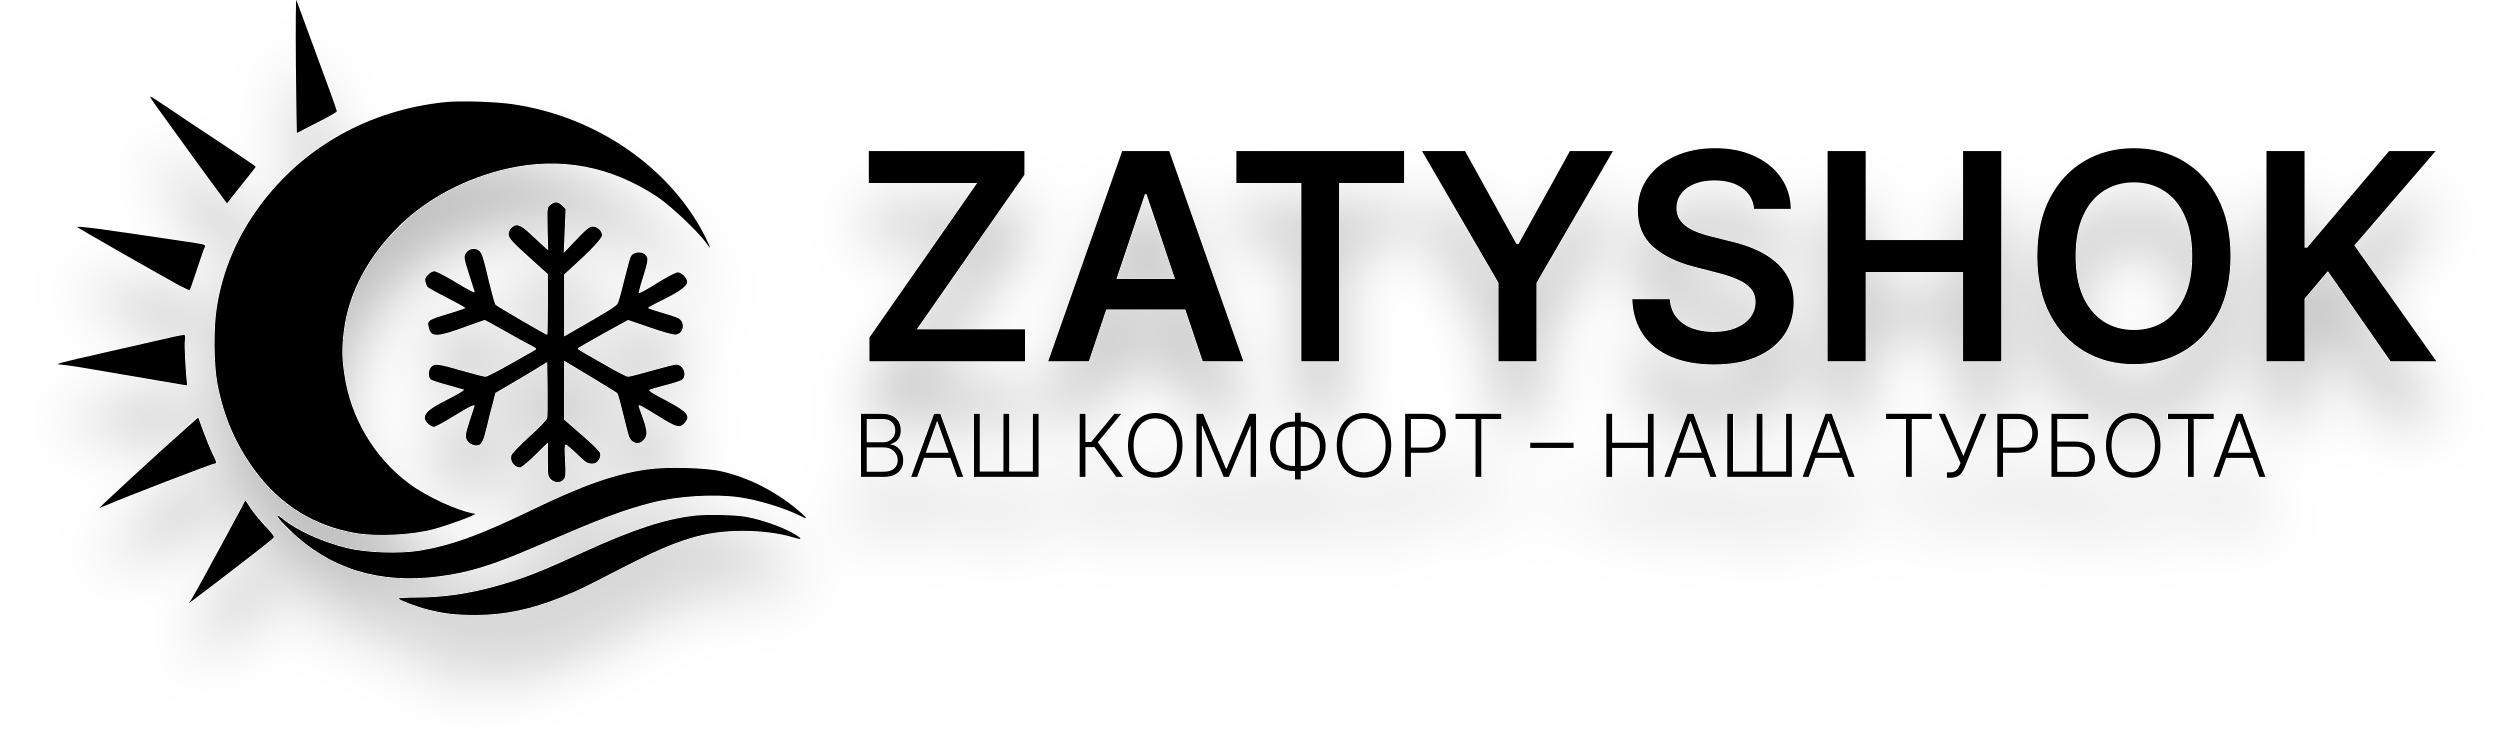
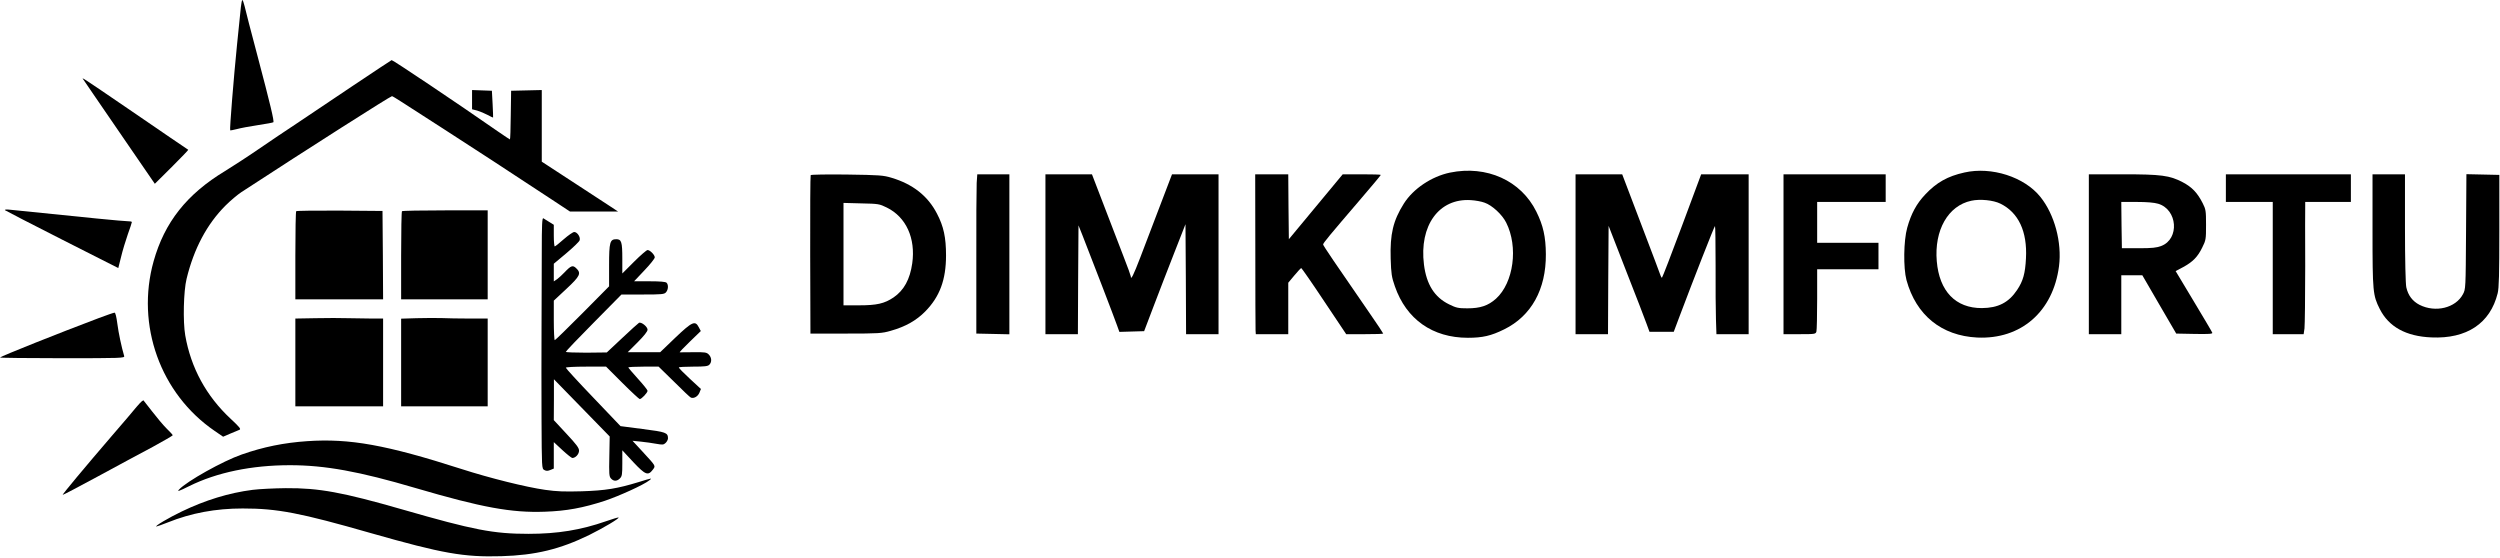
- <svg xmlns="http://www.w3.org/2000/svg" width="173" height="51" viewBox="0 0 173 51" fill="none">
-   <g filter="url(#filter0_d_3142_33)">
-     <path d="M20.475 4.497C20.503 7.071 20.531 9.187 20.541 9.196C20.55 9.205 20.784 9.093 21.065 8.934C21.346 8.784 21.973 8.466 22.45 8.222C22.918 7.979 23.311 7.745 23.311 7.698C23.311 7.661 23.087 7.006 22.806 6.247C22.525 5.489 21.916 3.814 21.439 2.531C20.971 1.239 20.55 0.107 20.512 0.004C20.466 -0.099 20.456 1.923 20.475 4.497Z" fill="black" />
-     <path d="M10.394 6.687C10.394 6.725 10.515 6.921 10.656 7.127C12.079 9.102 13.23 10.694 13.623 11.236C13.885 11.592 14.466 12.388 14.905 12.987L15.71 14.082L16.113 13.549C16.338 13.258 16.787 12.697 17.105 12.304C17.433 11.901 17.695 11.564 17.695 11.536C17.695 11.508 16.618 10.778 15.299 9.907C13.988 9.046 12.341 7.951 11.648 7.474C10.955 7.006 10.394 6.64 10.394 6.687Z" fill="black" />
-     <path d="M30.772 7.071C25.558 7.623 21.037 10.141 18.032 14.176C16.412 16.348 15.42 18.688 15.008 21.252C14.774 22.703 14.802 25.287 15.055 26.588C15.514 28.919 16.319 30.763 17.686 32.616C19.427 34.956 21.748 36.389 24.594 36.885C26.082 37.147 28.544 37.016 30.051 36.604C31.23 36.276 33.093 35.574 32.859 35.546C31.755 35.396 29.48 34.357 28.263 33.431C25.876 31.624 24.266 28.909 23.835 25.951C23.658 24.791 23.648 24.079 23.789 22.937C24.116 20.251 25.492 17.677 27.776 15.486C29.658 13.689 32.269 12.322 35.059 11.677C38.756 10.825 42.267 11.48 45.505 13.633C46.413 14.241 48.304 16.02 48.856 16.797C49.231 17.33 49.221 17.237 48.81 16.404C46.404 11.602 41.256 8.054 35.48 7.211C34.244 7.034 31.848 6.959 30.772 7.071Z" fill="black" />
-     <path d="M38.092 14.176C37.867 14.354 37.867 14.372 37.895 15.842L37.932 17.321L37.614 17.04C37.446 16.881 37.025 16.497 36.678 16.17C36.004 15.533 35.714 15.449 35.386 15.776C35.283 15.879 35.199 16.067 35.199 16.198C35.199 16.479 35.414 16.712 36.865 18.023L37.914 18.968V21.075C37.914 22.226 37.895 23.171 37.867 23.171C37.764 23.171 34.366 21.187 34.282 21.084C34.235 21.018 34.057 20.401 33.889 19.708C33.402 17.648 33.346 17.48 33.093 17.312C32.803 17.124 32.4 17.237 32.213 17.564C32.101 17.77 32.12 17.911 32.438 18.912C32.634 19.53 32.812 20.092 32.84 20.167C32.897 20.326 32.578 20.167 31.258 19.371C30.706 19.043 30.163 18.772 30.06 18.772C29.948 18.772 29.751 18.875 29.62 19.015C29.433 19.193 29.396 19.305 29.442 19.502C29.48 19.642 29.545 19.802 29.583 19.858C29.63 19.904 30.238 20.251 30.94 20.607C31.633 20.962 32.204 21.28 32.204 21.308C32.204 21.337 31.755 21.496 31.202 21.664C29.527 22.17 29.536 22.17 29.695 22.741C29.854 23.33 30.285 23.312 32.082 22.657C32.859 22.376 33.514 22.142 33.542 22.142C33.571 22.142 34.151 22.46 34.843 22.853C35.527 23.246 36.341 23.695 36.641 23.845C37.137 24.098 37.184 24.136 37.015 24.229C36.922 24.285 36.145 24.725 35.302 25.203C34.46 25.68 33.692 26.073 33.599 26.073C33.496 26.073 32.766 25.886 31.96 25.652C30.35 25.184 30.06 25.146 29.836 25.399C29.639 25.614 29.63 26.101 29.808 26.251C29.882 26.317 30.397 26.485 30.959 26.635C31.511 26.794 32.026 26.934 32.101 26.962C32.176 26.991 31.708 27.271 31.024 27.618C29.77 28.254 29.396 28.554 29.396 28.928C29.396 29.162 29.789 29.537 30.041 29.537C30.126 29.537 30.744 29.2 31.408 28.788C32.588 28.067 32.925 27.908 32.822 28.151C32.803 28.217 32.644 28.685 32.485 29.181C32.251 29.892 32.204 30.136 32.269 30.351C32.372 30.66 32.784 30.884 33.084 30.81C33.346 30.744 33.449 30.51 33.702 29.471C33.804 29.022 33.982 28.32 34.095 27.917L34.282 27.187L35.424 26.522C36.042 26.157 36.856 25.68 37.212 25.455L37.867 25.053L37.895 26.897C37.904 27.908 37.895 28.834 37.867 28.938C37.848 29.05 37.296 29.621 36.65 30.201C36.014 30.782 35.443 31.371 35.396 31.502C35.265 31.877 35.583 32.335 35.986 32.345C36.079 32.345 36.547 31.97 37.034 31.484L37.914 30.622V31.793C37.914 32.897 37.923 32.981 38.129 33.169C38.401 33.421 38.766 33.431 38.99 33.187C39.14 33.019 39.149 32.878 39.103 31.877C39.056 31.09 39.065 30.753 39.14 30.753C39.196 30.753 39.543 31.044 39.917 31.399C40.572 32.045 40.666 32.092 41.068 32.073C41.34 32.064 41.602 31.661 41.527 31.371C41.499 31.24 40.975 30.716 40.254 30.098L39.037 29.04V27V24.959L40.844 26.045C41.827 26.644 42.678 27.159 42.716 27.196C42.763 27.234 42.941 27.87 43.118 28.61C43.296 29.349 43.483 30.079 43.539 30.22C43.736 30.697 44.214 30.8 44.541 30.445C44.813 30.154 44.803 29.827 44.466 28.891C44.307 28.46 44.185 28.095 44.185 28.076C44.185 27.964 44.466 28.114 45.552 28.788C46.844 29.593 47.05 29.649 47.396 29.237C47.789 28.778 47.546 28.488 46.151 27.749C45.047 27.168 44.869 27.047 44.944 26.972C44.972 26.944 45.43 26.813 45.964 26.672C46.507 26.541 47.04 26.363 47.162 26.298C47.574 26.026 47.303 25.231 46.788 25.231C46.675 25.231 45.926 25.418 45.112 25.652C44.298 25.886 43.558 26.073 43.465 26.073C43.371 26.073 42.809 25.792 42.22 25.455C41.63 25.118 40.881 24.688 40.563 24.51C40.235 24.332 39.973 24.154 39.973 24.126C39.973 24.089 40.759 23.63 41.724 23.096L43.465 22.142L44.972 22.657C45.842 22.965 46.591 23.171 46.75 23.153C47.321 23.096 47.443 22.282 46.919 22.011C46.778 21.945 46.254 21.767 45.758 21.627C45.252 21.486 44.841 21.346 44.841 21.308C44.841 21.28 45.309 21.018 45.889 20.738C47.022 20.176 47.555 19.783 47.555 19.521C47.555 19.249 47.153 18.837 46.891 18.847C46.769 18.847 46.123 19.184 45.449 19.605C44.785 20.026 44.223 20.335 44.204 20.279C44.185 20.232 44.326 19.698 44.522 19.099C44.803 18.21 44.841 17.967 44.766 17.78C44.569 17.368 43.839 17.358 43.642 17.78C43.586 17.901 43.39 18.622 43.203 19.371C43.025 20.129 42.819 20.85 42.763 20.972C42.669 21.187 42.163 21.496 39.44 23.05L39.037 23.284V21.131V18.987L39.486 18.585C40.9 17.302 41.658 16.497 41.658 16.282C41.658 15.973 41.34 15.683 41.012 15.683C40.788 15.683 40.582 15.851 39.88 16.591L39.009 17.508L39.075 15.982L39.14 14.466L38.906 14.232C38.625 13.951 38.382 13.932 38.092 14.176Z" fill="black" />
-     <path d="M5.358 15.73C5.423 15.795 11.433 19.23 12.359 19.727C12.762 19.942 13.117 20.101 13.136 20.082C13.155 20.054 13.38 19.399 13.632 18.631C13.895 17.855 14.129 17.162 14.175 17.078C14.231 16.947 14.129 16.909 13.511 16.815C6.837 15.814 5.217 15.599 5.358 15.73Z" fill="black" />
-     <path d="M10.721 23.602C9.748 23.827 8.1 24.201 7.071 24.435C4.141 25.1 3.738 25.212 4.122 25.221C4.3 25.231 4.955 25.315 5.573 25.418C6.434 25.568 12.369 26.579 12.874 26.663C12.921 26.672 12.958 26.635 12.949 26.588C12.855 25.989 12.743 23.892 12.79 23.583C12.837 23.218 12.827 23.171 12.678 23.181C12.575 23.181 11.704 23.368 10.721 23.602Z" fill="black" />
-     <path d="M13.061 29.471C11.039 31.259 6.808 35.153 6.883 35.153C6.902 35.153 7.117 35.059 7.37 34.956C8.512 34.451 14.727 32.064 14.887 32.064C15.018 32.064 15.018 32.064 14.681 31.352C14.512 30.997 14.231 30.304 14.044 29.799L13.717 28.891L13.061 29.471Z" fill="black" />
-     <path d="M44.813 32.485C42.538 32.803 40.31 33.59 36.744 35.321C33.187 37.044 31.24 37.746 29.031 38.111C27.617 38.336 25.314 38.251 23.995 37.924C22.272 37.493 20.541 36.707 19.595 35.93C18.874 35.349 19.174 35.827 20.063 36.688C22.796 39.356 26.26 40.432 30.407 39.88C32.475 39.609 34.048 39.122 37.118 37.802C41.639 35.855 43.128 35.284 45.121 34.779C46.909 34.32 49.409 34.17 51.122 34.404C52.488 34.591 54.389 35.181 55.512 35.761C55.989 36.005 55.811 35.789 55.034 35.153C53.537 33.927 51.721 33.028 49.914 32.616C48.828 32.363 46.114 32.298 44.813 32.485Z" fill="black" />
-     <path d="M16.684 35.19C16.525 35.499 15.935 36.585 15.392 37.587C14.84 38.588 14.175 39.815 13.913 40.301C13.642 40.788 13.342 41.312 13.249 41.471L13.061 41.752L13.436 41.471C15.205 40.142 18.631 37.502 18.902 37.25C19.015 37.147 18.93 37.016 18.36 36.417C17.985 36.023 17.526 35.453 17.33 35.162L16.983 34.619L16.684 35.19Z" fill="black" />
-     <path d="M48.07 35.687C45.964 35.93 43.792 36.651 40.348 38.223C37.315 39.609 36.229 40.03 34.432 40.535C32.532 41.078 30.725 41.34 28.9 41.35C28.132 41.35 27.542 41.387 27.589 41.425C27.73 41.565 28.872 41.995 29.583 42.173C30.744 42.464 31.521 42.557 32.906 42.557C34.9 42.557 36.772 42.164 38.925 41.294C40.086 40.825 40.366 40.685 43.062 39.29C46.956 37.287 48.725 36.744 51.431 36.735C52.666 36.735 53.92 36.894 54.819 37.165C55.4 37.343 55.512 37.334 55.278 37.156C54.632 36.651 52.853 35.977 51.59 35.761C50.878 35.63 48.847 35.593 48.07 35.687Z" fill="black" />
-     <path d="M60.165 25V23.359L67.622 12.663H60.122V10.454H70.889V12.095L63.439 22.791H70.932V25H60.165ZM75.349 25H72.537L77.658 10.454H80.91L86.038 25H83.226L79.341 13.438H79.227L75.349 25ZM75.442 19.297H83.112V21.413H75.442V19.297ZM85.557 12.663V10.454H97.162V12.663H92.666V25H90.053V12.663H85.557ZM98.405 10.454H101.381L104.939 16.889H105.081L108.64 10.454H111.615L106.324 19.574V25H103.696V19.574L98.405 10.454ZM121.386 14.453C121.32 13.833 121.041 13.35 120.548 13.004C120.061 12.659 119.426 12.486 118.645 12.486C118.096 12.486 117.625 12.569 117.232 12.734C116.839 12.9 116.538 13.125 116.33 13.409C116.121 13.693 116.015 14.018 116.01 14.382C116.01 14.685 116.079 14.948 116.216 15.171C116.358 15.393 116.55 15.582 116.791 15.739C117.033 15.89 117.3 16.018 117.594 16.122C117.887 16.226 118.183 16.314 118.482 16.385L119.845 16.726C120.394 16.854 120.922 17.026 121.429 17.244C121.94 17.462 122.397 17.737 122.8 18.068C123.207 18.4 123.529 18.8 123.766 19.268C124.002 19.737 124.121 20.287 124.121 20.916C124.121 21.768 123.903 22.519 123.467 23.168C123.032 23.812 122.402 24.316 121.578 24.68C120.759 25.04 119.767 25.22 118.602 25.22C117.471 25.22 116.488 25.045 115.655 24.695C114.826 24.344 114.178 23.833 113.709 23.16C113.245 22.488 112.994 21.669 112.956 20.703H115.548C115.586 21.21 115.742 21.631 116.017 21.967C116.292 22.303 116.649 22.555 117.089 22.72C117.535 22.886 118.032 22.969 118.581 22.969C119.154 22.969 119.656 22.884 120.087 22.713C120.522 22.538 120.863 22.296 121.109 21.989C121.356 21.676 121.481 21.312 121.486 20.895C121.481 20.516 121.37 20.204 121.152 19.957C120.934 19.706 120.629 19.498 120.236 19.332C119.848 19.162 119.393 19.01 118.872 18.878L117.217 18.452C116.019 18.144 115.072 17.678 114.376 17.053C113.685 16.423 113.339 15.587 113.339 14.546C113.339 13.688 113.571 12.938 114.036 12.294C114.504 11.65 115.141 11.151 115.946 10.796C116.751 10.436 117.662 10.256 118.68 10.256C119.713 10.256 120.617 10.436 121.393 10.796C122.175 11.151 122.788 11.645 123.233 12.28C123.678 12.91 123.908 13.634 123.922 14.453H121.386ZM126.47 25V10.454H129.105V16.612H135.845V10.454H138.487V25H135.845V18.821H129.105V25H126.47ZM154.35 17.727C154.35 19.294 154.056 20.637 153.469 21.754C152.887 22.867 152.091 23.719 151.083 24.311C150.079 24.903 148.94 25.199 147.667 25.199C146.393 25.199 145.252 24.903 144.243 24.311C143.239 23.715 142.444 22.86 141.857 21.747C141.275 20.63 140.983 19.29 140.983 17.727C140.983 16.16 141.275 14.82 141.857 13.707C142.444 12.59 143.239 11.735 144.243 11.143C145.252 10.552 146.393 10.256 147.667 10.256C148.94 10.256 150.079 10.552 151.083 11.143C152.091 11.735 152.887 12.59 153.469 13.707C154.056 14.82 154.35 16.16 154.35 17.727ZM151.701 17.727C151.701 16.624 151.528 15.694 151.182 14.936C150.841 14.174 150.368 13.598 149.762 13.21C149.156 12.817 148.457 12.621 147.667 12.621C146.876 12.621 146.177 12.817 145.571 13.21C144.965 13.598 144.489 14.174 144.144 14.936C143.803 15.694 143.632 16.624 143.632 17.727C143.632 18.831 143.803 19.763 144.144 20.526C144.489 21.283 144.965 21.858 145.571 22.251C146.177 22.64 146.876 22.834 147.667 22.834C148.457 22.834 149.156 22.64 149.762 22.251C150.368 21.858 150.841 21.283 151.182 20.526C151.528 19.763 151.701 18.831 151.701 17.727ZM156.841 25V10.454H159.476V17.138H159.653L165.328 10.454H168.545L162.92 16.982L168.595 25H165.428L161.088 18.764L159.476 20.668V25H156.841Z" fill="black" />
-     <path d="M59.58 33V28.636H61.052C61.336 28.636 61.572 28.686 61.761 28.785C61.952 28.885 62.094 29.021 62.19 29.192C62.285 29.364 62.332 29.56 62.332 29.778C62.332 29.96 62.302 30.116 62.241 30.245C62.18 30.374 62.097 30.479 61.992 30.558C61.886 30.638 61.769 30.695 61.64 30.731V30.765C61.781 30.775 61.917 30.825 62.049 30.914C62.181 31.002 62.29 31.126 62.375 31.285C62.46 31.444 62.503 31.634 62.503 31.856C62.503 32.076 62.454 32.273 62.356 32.446C62.258 32.618 62.107 32.754 61.904 32.853C61.702 32.951 61.445 33 61.133 33H59.58ZM59.978 32.642H61.133C61.469 32.642 61.718 32.568 61.879 32.418C62.041 32.269 62.121 32.082 62.121 31.856C62.121 31.69 62.081 31.539 62 31.404C61.92 31.268 61.807 31.16 61.661 31.08C61.516 31.001 61.346 30.961 61.15 30.961H59.978V32.642ZM59.978 30.607H61.088C61.26 30.607 61.41 30.572 61.54 30.501C61.669 30.43 61.77 30.332 61.842 30.207C61.915 30.082 61.951 29.939 61.951 29.778C61.951 29.547 61.876 29.359 61.725 29.214C61.575 29.067 61.35 28.994 61.052 28.994H59.978V30.607ZM63.471 33H63.053L64.64 28.636H65.067L66.654 33H66.236L64.868 29.154H64.839L63.471 33ZM63.771 31.327H65.936V31.685H63.771V31.327ZM67.402 28.636H67.8V32.631H69.437V28.636H69.835V32.631H71.474V28.636H71.87V33H67.402V28.636ZM77.243 33L75.741 30.942H75.113V33H74.714V28.636H75.113V30.586H75.507L77.116 28.636H77.589L75.971 30.603L77.721 33H77.243ZM81.831 30.818C81.831 31.273 81.75 31.668 81.588 32.005C81.426 32.34 81.203 32.6 80.919 32.785C80.636 32.968 80.311 33.06 79.943 33.06C79.575 33.06 79.249 32.968 78.965 32.785C78.682 32.6 78.46 32.34 78.298 32.005C78.138 31.668 78.057 31.273 78.057 30.818C78.057 30.364 78.138 29.969 78.298 29.634C78.46 29.297 78.683 29.037 78.967 28.854C79.251 28.669 79.576 28.577 79.943 28.577C80.311 28.577 80.636 28.669 80.919 28.854C81.203 29.037 81.426 29.297 81.588 29.634C81.75 29.969 81.831 30.364 81.831 30.818ZM81.443 30.818C81.443 30.428 81.378 30.093 81.247 29.815C81.116 29.535 80.938 29.321 80.712 29.173C80.486 29.026 80.23 28.952 79.943 28.952C79.657 28.952 79.402 29.026 79.176 29.173C78.95 29.321 78.771 29.534 78.639 29.812C78.508 30.091 78.443 30.426 78.443 30.818C78.443 31.209 78.508 31.543 78.639 31.822C78.77 32.1 78.948 32.314 79.174 32.463C79.4 32.611 79.656 32.685 79.943 32.685C80.23 32.685 80.486 32.611 80.712 32.463C80.939 32.315 81.118 32.102 81.249 31.824C81.38 31.544 81.444 31.209 81.443 30.818ZM82.794 28.636H83.255L84.838 32.438H84.876L86.459 28.636H86.919V33H86.544V29.478H86.51L85.038 33H84.676L83.204 29.478H83.169V33H82.794V28.636ZM89.511 29.173H90.106C90.423 29.173 90.703 29.245 90.947 29.389C91.193 29.532 91.386 29.732 91.525 29.989C91.664 30.247 91.734 30.545 91.734 30.884C91.732 31.225 91.662 31.524 91.523 31.781C91.385 32.038 91.194 32.239 90.95 32.384C90.707 32.528 90.427 32.599 90.11 32.599H89.513C89.195 32.599 88.913 32.528 88.668 32.384C88.423 32.241 88.231 32.041 88.092 31.783C87.953 31.526 87.883 31.227 87.883 30.886C87.883 30.548 87.953 30.251 88.092 29.994C88.231 29.736 88.423 29.535 88.668 29.391C88.913 29.246 89.195 29.173 89.511 29.173ZM89.513 29.531C89.248 29.531 89.023 29.59 88.838 29.706C88.655 29.821 88.516 29.982 88.421 30.188C88.327 30.392 88.281 30.628 88.282 30.895C88.282 31.158 88.329 31.391 88.423 31.594C88.518 31.796 88.656 31.954 88.838 32.069C89.021 32.184 89.246 32.242 89.513 32.242H90.108C90.374 32.242 90.597 32.184 90.779 32.069C90.962 31.954 91.101 31.795 91.195 31.592C91.288 31.387 91.335 31.151 91.335 30.884C91.335 30.62 91.288 30.386 91.192 30.183C91.099 29.979 90.96 29.819 90.777 29.704C90.594 29.589 90.369 29.531 90.102 29.531H89.513ZM90.012 28.56V33.179H89.614V28.56H90.012ZM96.274 30.818C96.274 31.273 96.193 31.668 96.031 32.005C95.869 32.34 95.646 32.6 95.362 32.785C95.079 32.968 94.754 33.06 94.386 33.06C94.019 33.06 93.692 32.968 93.408 32.785C93.126 32.6 92.903 32.34 92.742 32.005C92.581 31.668 92.501 31.273 92.501 30.818C92.501 30.364 92.581 29.969 92.742 29.634C92.903 29.297 93.126 29.037 93.41 28.854C93.695 28.669 94.02 28.577 94.386 28.577C94.754 28.577 95.079 28.669 95.362 28.854C95.646 29.037 95.869 29.297 96.031 29.634C96.193 29.969 96.274 30.364 96.274 30.818ZM95.886 30.818C95.886 30.428 95.821 30.093 95.69 29.815C95.56 29.535 95.381 29.321 95.156 29.173C94.93 29.026 94.673 28.952 94.386 28.952C94.101 28.952 93.845 29.026 93.619 29.173C93.394 29.321 93.215 29.534 93.082 29.812C92.952 30.091 92.886 30.426 92.886 30.818C92.886 31.209 92.952 31.543 93.082 31.822C93.213 32.1 93.391 32.314 93.617 32.463C93.843 32.611 94.099 32.685 94.386 32.685C94.673 32.685 94.93 32.611 95.156 32.463C95.383 32.315 95.562 32.102 95.692 31.824C95.823 31.544 95.888 31.209 95.886 30.818ZM97.238 33V28.636H98.646C98.956 28.636 99.214 28.696 99.422 28.815C99.63 28.933 99.787 29.094 99.893 29.297C99.999 29.5 100.052 29.729 100.052 29.983C100.052 30.237 100 30.467 99.895 30.671C99.79 30.874 99.633 31.035 99.426 31.155C99.219 31.273 98.961 31.332 98.653 31.332H97.545V30.974H98.642C98.871 30.974 99.06 30.931 99.211 30.846C99.361 30.759 99.474 30.641 99.547 30.492C99.623 30.343 99.66 30.173 99.66 29.983C99.66 29.793 99.623 29.623 99.547 29.474C99.474 29.325 99.361 29.207 99.209 29.122C99.058 29.037 98.867 28.994 98.635 28.994H97.636V33H97.238ZM100.724 28.994V28.636H103.888V28.994H102.505V33H102.106V28.994H100.724ZM108.893 30.639V30.997H105.893V30.639H108.893ZM111.16 33V28.636H111.558V30.637H114.034V28.636H114.432V33H114.034V30.995H111.558V33H111.16ZM115.596 33H115.178L116.765 28.636H117.192L118.779 33H118.361L116.993 29.154H116.964L115.596 33ZM115.896 31.327H118.061V31.685H115.896V31.327ZM119.527 28.636H119.925V32.631H121.562V28.636H121.96V32.631H123.599V28.636H123.995V33H119.527V28.636ZM125.158 33H124.741L126.328 28.636H126.754L128.341 33H127.924L126.556 29.154H126.526L125.158 33ZM125.459 31.327H127.623V31.685H125.459V31.327ZM130.513 28.994V28.636H133.677V28.994H132.294V33H131.895V28.994H130.513ZM134.725 33.06V32.687H134.942C135.064 32.687 135.166 32.668 135.247 32.629C135.329 32.59 135.398 32.535 135.452 32.465C135.507 32.394 135.555 32.311 135.594 32.216L135.667 32.041L134.165 28.636H134.593L135.867 31.56L137.043 28.636H137.465L135.959 32.335C135.898 32.48 135.828 32.607 135.75 32.717C135.673 32.825 135.572 32.909 135.447 32.97C135.322 33.03 135.157 33.06 134.953 33.06H134.725ZM138.212 33V28.636H139.621C139.93 28.636 140.189 28.696 140.396 28.815C140.605 28.933 140.762 29.094 140.867 29.297C140.974 29.5 141.027 29.729 141.027 29.983C141.027 30.237 140.974 30.467 140.869 30.671C140.764 30.874 140.608 31.035 140.401 31.155C140.193 31.273 139.935 31.332 139.627 31.332H138.519V30.974H139.616C139.845 30.974 140.035 30.931 140.185 30.846C140.336 30.759 140.448 30.641 140.522 30.492C140.597 30.343 140.635 30.173 140.635 29.983C140.635 29.793 140.597 29.623 140.522 29.474C140.448 29.325 140.335 29.207 140.183 29.122C140.033 29.037 139.842 28.994 139.61 28.994H138.611V33H138.212ZM141.962 33V28.636H144.509V28.994H142.361V30.554H143.599C143.89 30.554 144.137 30.603 144.34 30.701C144.545 30.799 144.701 30.938 144.809 31.116C144.917 31.296 144.971 31.506 144.971 31.747C144.971 31.997 144.917 32.216 144.809 32.403C144.702 32.591 144.547 32.737 144.342 32.842C144.139 32.947 143.891 33 143.599 33H141.962ZM142.361 32.648H143.599C143.808 32.648 143.984 32.608 144.129 32.527C144.276 32.445 144.387 32.335 144.464 32.199C144.54 32.061 144.579 31.908 144.579 31.739C144.579 31.504 144.492 31.308 144.319 31.151C144.147 30.991 143.907 30.912 143.599 30.912H142.361V32.648ZM149.507 30.818C149.507 31.273 149.426 31.668 149.264 32.005C149.102 32.34 148.879 32.6 148.595 32.785C148.312 32.968 147.987 33.06 147.619 33.06C147.251 33.06 146.925 32.968 146.641 32.785C146.358 32.6 146.136 32.34 145.974 32.005C145.813 31.668 145.733 31.273 145.733 30.818C145.733 30.364 145.813 29.969 145.974 29.634C146.136 29.297 146.359 29.037 146.643 28.854C146.927 28.669 147.252 28.577 147.619 28.577C147.987 28.577 148.312 28.669 148.595 28.854C148.879 29.037 149.102 29.297 149.264 29.634C149.426 29.969 149.507 30.364 149.507 30.818ZM149.119 30.818C149.119 30.428 149.053 30.093 148.923 29.815C148.792 29.535 148.614 29.321 148.388 29.173C148.162 29.026 147.906 28.952 147.619 28.952C147.333 28.952 147.078 29.026 146.852 29.173C146.626 29.321 146.447 29.534 146.315 29.812C146.184 30.091 146.119 30.426 146.119 30.818C146.119 31.209 146.184 31.543 146.315 31.822C146.445 32.1 146.624 32.314 146.85 32.463C147.075 32.611 147.332 32.685 147.619 32.685C147.906 32.685 148.162 32.611 148.388 32.463C148.615 32.315 148.794 32.102 148.925 31.824C149.056 31.544 149.12 31.209 149.119 30.818ZM150.024 28.994V28.636H153.188V28.994H151.806V33H151.407V28.994H150.024ZM153.582 33H153.164L154.752 28.636H155.178L156.765 33H156.348L154.98 29.154H154.95L153.582 33ZM153.882 31.327H156.047V31.685H153.882V31.327Z" fill="black" />
-   </g>
-   <defs>
-     <filter id="filter0_d_3142_33" x="0" y="3.8147e-06" width="172.595" height="50.557" filterUnits="userSpaceOnUse" color-interpolation-filters="sRGB">
-       <feFlood flood-opacity="0" result="BackgroundImageFix" />
-       <feColorMatrix in="SourceAlpha" type="matrix" values="0 0 0 0 0 0 0 0 0 0 0 0 0 0 0 0 0 0 127 0" result="hardAlpha" />
-       <feOffset dy="4" />
-       <feGaussianBlur stdDeviation="2" />
-       <feComposite in2="hardAlpha" operator="out" />
-       <feColorMatrix type="matrix" values="0 0 0 0 0 0 0 0 0 0 0 0 0 0 0 0 0 0 0.25 0" />
-       <feBlend mode="normal" in2="BackgroundImageFix" result="effect1_dropShadow_3142_33" />
-       <feBlend mode="normal" in="SourceGraphic" in2="effect1_dropShadow_3142_33" result="shape" />
-     </filter>
-   </defs>
+ <svg xmlns="http://www.w3.org/2000/svg" width="2773" height="618" viewBox="0 0 2773 618" fill="none">
+   <path d="M267.204 7.6C266.804 11.867 264.937 30.667 262.937 49.333C259.204 86.4 254.537 143.867 255.337 144.533C255.604 144.8 258.937 144.133 262.67 143.2C266.537 142.133 276.937 140.133 286.004 138.8C295.07 137.467 302.804 136 303.204 135.6C304.27 134.4 299.87 115.867 285.47 61.467C278.537 35.333 272.137 10.8 271.337 6.933C270.404 3.2 269.337 4.66594e-06 268.804 4.66594e-06C268.404 4.66594e-06 267.604 3.467 267.204 7.6Z" fill="black" />
+   <path d="M390.937 95.467C367.471 111.333 339.604 130 328.937 137.067C318.271 144 299.471 156.8 286.937 165.333C274.537 173.867 257.604 184.8 249.604 189.733C207.204 215.333 182.537 246.533 170.404 289.733C150.537 360.667 177.871 436.8 238.137 478L247.471 484.4L255.204 481.067C259.471 479.2 264.137 477.333 265.471 476.8C267.604 476 266.137 474.133 255.871 464.533C228.804 439.333 211.737 408 205.471 372C202.804 356.667 203.604 322.933 206.937 309.333C215.071 275.733 229.604 248.533 250.137 228C255.737 222.4 263.604 215.867 267.604 213.2C342.404 164.4 433.071 106.667 434.804 106.667C435.337 106.667 439.737 109.333 444.671 112.533C449.604 115.733 471.337 129.733 492.937 143.6C529.071 166.8 559.071 186.533 612.271 221.467L632.271 234.667H658.937H685.604L676.937 228.933C672.137 225.867 653.071 213.333 634.671 201.333L600.937 179.333V139.6V99.867L584.004 100.267L566.937 100.667L566.537 127.6C566.404 142.533 566.004 154.667 565.604 154.667C565.337 154.667 559.204 150.533 552.004 145.6C506.804 114.133 436.004 66.667 434.404 66.667C434.004 66.8 414.404 79.733 390.937 95.467Z" fill="black" />
+   <path d="M92.937 88.933C94.004 90.533 100.004 99.2 106.137 108.267C112.404 117.333 129.604 142.533 144.537 164.267L171.737 203.867L190.537 185.2C200.804 174.933 209.071 166.4 208.804 166.133C208.537 166 199.604 159.867 188.937 152.667C178.271 145.333 159.071 132.267 146.271 123.467C86.671 82.8 90.137 85.067 92.937 88.933Z" fill="black" />
+   <path d="M523.604 110.533V121.2L529.337 122.667C532.404 123.6 537.604 125.733 540.804 127.467C544.004 129.2 546.804 130.533 546.937 130.4C547.071 130.133 546.804 123.333 546.404 115.333L545.604 100.667L534.671 100.267L523.604 99.867V110.533Z" fill="black" />
+   <path d="M1608.27 191.467C1587.87 195.733 1567.6 209.333 1557.2 225.733C1545.2 244.8 1541.74 259.6 1542.54 286.933C1543.07 303.733 1543.6 307.333 1547.2 317.6C1559.87 354.133 1588.94 374.667 1628.14 374.667C1644.4 374.667 1653.87 372.533 1668.4 365.333C1698.54 350.533 1714.94 320.933 1714.67 282C1714.54 262.667 1711.74 250.133 1704.14 234.8C1687.07 200.267 1649.07 183.067 1608.27 191.467ZM1646.67 224.8C1654.94 227.6 1666.14 237.867 1670.67 246.933C1684.27 273.867 1678.94 313.6 1659.34 331.333C1650.67 339.067 1642 342 1627.6 342C1617.47 342 1615.2 341.467 1607.34 337.6C1591.2 329.733 1582.27 315.6 1579.47 293.6C1574 250.133 1596.14 219.6 1631.6 222C1636.4 222.267 1643.2 223.467 1646.67 224.8Z" fill="black" />
+   <path d="M2178.94 191.333C2160.27 195.467 2148 202.4 2135.47 215.733C2125.87 225.867 2119.87 236.8 2115.47 252.667C2111.47 266.8 2111.07 297.2 2114.67 310.667C2125.34 349.6 2153.47 372.4 2193.07 374.4C2241.74 376.667 2277.34 345.6 2283.87 295.2C2287.2 268.8 2278.94 238 2263.2 218.4C2245.47 196.267 2209.07 184.533 2178.94 191.333ZM2218.8 225.867C2238.94 235.733 2248.8 256.8 2247.2 286.533C2246.4 303.2 2244 311.733 2237.47 321.467C2228.14 335.6 2216.4 341.6 2198.27 341.733C2169.2 341.867 2151.07 323.067 2148.27 289.733C2145.34 255.333 2160.8 228.133 2186.54 222.667C2196.4 220.533 2210.94 222 2218.8 225.867Z" fill="black" />
+   <path d="M899.204 194.267C898.804 194.933 898.537 234.667 898.671 282.667L898.937 370H938.271C975.071 370 978.271 369.733 988.004 366.933C1004.54 362.267 1016.4 355.467 1026.27 345.467C1042.4 329.067 1049.34 310.267 1049.34 283.333C1049.34 263.333 1046.67 251.067 1039.34 237.067C1029.2 217.333 1012.54 204.267 988.937 197.2C979.737 194.4 975.604 194.133 939.471 193.6C917.737 193.333 899.604 193.6 899.204 194.267ZM983.737 230.267C1005.07 240.8 1015.74 264.267 1011.87 292C1009.34 309.867 1002.67 322 991.204 329.867C980.937 336.8 972.537 338.667 952.671 338.667H935.604V281.867V225.067L955.337 225.6C974.404 226 975.337 226.133 983.737 230.267Z" fill="black" />
+   <path d="M1083.34 202.933C1083.07 208.267 1082.8 248 1082.94 291.333V370L1101.34 370.4L1119.6 370.8V282V193.333H1101.74H1084L1083.34 202.933Z" fill="black" />
+   <path d="M1159.6 282V370.667H1177.6H1195.6L1195.87 310.267L1196.27 250L1200.54 260.667C1209.6 283.6 1236.8 354.4 1239.07 361.067L1241.6 368.133L1255.34 367.733L1269.07 367.333L1279.47 340C1285.2 324.933 1295.47 298.267 1302.4 280.667L1314.94 248.667L1315.34 309.733L1315.6 370.667H1333.6H1351.6V282V193.333H1325.87H1300L1286.67 228.267C1279.34 247.6 1269.47 273.333 1264.8 285.6C1257.2 305.333 1254.27 311.333 1254.27 306.533C1254.27 305.867 1250.67 295.733 1246.14 284.267C1241.74 272.8 1233.07 250.4 1227.07 234.667C1220.94 218.933 1214.94 203.2 1213.6 199.6L1211.2 193.333H1185.47H1159.6V282Z" fill="black" />
+   <path d="M1392.4 277.733C1392.4 324 1392.54 364 1392.67 366.267L1392.94 370.667H1410.94H1428.94V342.133V313.6L1435.74 305.467C1439.47 300.933 1442.94 297.333 1443.34 297.333C1443.87 297.467 1455.34 313.867 1468.67 334L1493.2 370.667H1513.74C1525.07 370.667 1534.27 370.4 1534.27 370C1534.27 369.6 1527.6 359.467 1519.34 347.6C1480.54 291.467 1467.74 272.533 1467.6 271.2C1467.6 269.6 1474.4 261.467 1507.87 222.4C1520.94 207.2 1531.6 194.4 1531.6 194C1531.6 193.6 1522.14 193.333 1510.54 193.333H1489.34L1459.47 229.333L1429.6 265.333L1429.2 229.333L1428.94 193.333H1410.54H1392.27L1392.4 277.733Z" fill="black" />
+   <path d="M1747.6 282V370.667H1765.6H1783.6L1783.87 310.533L1784.27 250.533L1803.87 300.933C1814.8 328.667 1824.94 355.067 1826.54 359.6L1829.6 368H1843.07H1856.54L1863.2 350.267C1877.74 311.6 1901.6 250.667 1902.27 250.667C1902.67 250.667 1902.94 270.267 1902.94 294.4C1902.8 318.4 1903.07 345.333 1903.34 354.267L1903.87 370.667H1921.74H1939.6V282V193.333H1913.34H1886.94L1865.6 250.667C1853.87 282.133 1843.87 308 1843.47 308C1842.94 308 1842.27 306.933 1841.87 305.6C1841.47 304.4 1832.8 281.067 1822.4 254C1812 226.8 1802.67 202.133 1801.47 198.933L1799.34 193.333H1773.47H1747.6V282Z" fill="black" />
+   <path d="M1978.27 282V370.667H1996.14C2013.47 370.667 2014 370.533 2014.8 367.6C2015.2 366 2015.6 349.867 2015.6 331.6V298.667H2049.6H2083.6V284V269.333H2049.6H2015.6V246.667V224H2053.6H2091.6V208.667V193.333H2034.94H1978.27V282Z" fill="black" />
+   <path d="M2316.94 282V370.667H2334.94H2352.94V338V305.333H2364.67H2376.27L2395.07 337.733L2413.87 370L2434.27 370.4C2450.27 370.667 2454.4 370.4 2453.87 369.067C2453.6 368.133 2444.27 352.4 2433.2 334L2413.2 300.667L2421.34 296.4C2432.14 290.533 2437.6 285.067 2442.67 274.667C2446.8 266.4 2446.94 265.467 2446.94 249.333C2446.94 233.6 2446.67 232.267 2443.2 225.333C2437.2 213.6 2431.34 207.6 2421.07 202.133C2406.54 194.533 2397.34 193.333 2354.14 193.333H2316.94V282ZM2393.87 226C2415.34 232.4 2417.74 264.933 2397.34 272.8C2392.14 274.8 2387.2 275.333 2372.27 275.333H2353.6L2353.2 249.6L2352.94 224H2370C2381.34 224 2389.34 224.667 2393.87 226Z" fill="black" />
+   <path d="M2468.94 208.667V224H2494.94H2520.94V297.333V370.667H2538.14H2555.2L2556.14 364.267C2556.54 360.667 2556.94 329.6 2556.94 295.2C2556.8 260.8 2556.8 230.667 2556.94 228.267V224H2582.27H2607.6V208.667V193.333H2538.27H2468.94V208.667Z" fill="black" />
+   <path d="M2631.6 255.6C2631.6 324.133 2632 327.467 2639.6 342.667C2649.6 362.533 2668.67 373.067 2696.94 374.267C2736.14 376 2762.14 358.667 2770.4 325.333C2771.87 319.733 2772.27 303.867 2772.27 256V194L2754 193.6L2735.74 193.2L2735.34 256.933C2734.94 320.4 2734.94 320.667 2731.87 326.4C2723.74 341.6 2701.47 347.067 2683.74 338.133C2676 334.133 2671.07 327.733 2669.07 318.667C2668.27 315.067 2667.6 288.8 2667.6 252.933V193.333H2649.6H2631.6V255.6Z" fill="black" />
+   <path d="M5.604 233.2C6.404 233.867 34.937 248.533 69.07 265.867L131.204 297.333L134.27 285.067C135.87 278.267 139.337 266.933 141.737 260C144.27 253.067 146.271 246.933 146.271 246.267C146.271 245.733 143.87 245.333 140.937 245.333C136.67 245.333 98.004 241.6 11.604 232.667C7.071 232.133 4.804 232.4 5.604 233.2Z" fill="black" />
+   <path d="M328.537 234.267C328.004 234.667 327.604 256.933 327.604 283.6V332H376.271H424.937L424.671 282.933L424.271 234L376.804 233.6C350.804 233.467 329.071 233.733 328.537 234.267Z" fill="black" />
+   <path d="M445.871 234.267C445.337 234.667 444.937 256.933 444.937 283.6V332H492.937H540.937V282.667V233.333H493.871C467.871 233.333 446.271 233.733 445.871 234.267Z" fill="black" />
+   <path d="M600.937 279.6C600.937 300.667 600.804 338.667 600.671 364C600.537 389.333 600.537 434.667 600.671 464.933C600.937 519.2 600.937 519.867 603.737 521.333C605.871 522.533 607.471 522.533 610.404 521.333L614.271 519.733V505.067V490.4L623.737 499.2C628.937 504 634.004 508 634.804 508C638.404 508 642.271 503.733 642.271 499.867C642.271 496.8 639.471 493.067 628.271 481.067L614.271 466L614.404 443.333V420.667L645.337 452.4L676.271 484.133L675.871 506.133C675.471 525.6 675.604 528.533 677.737 530.8C680.671 534 684.271 534 687.604 530.667C690.004 528.267 690.271 526.267 690.271 513.733V499.467L702.404 512.533C715.871 526.8 718.804 528 724.137 520.933C727.337 516.533 727.871 517.467 712.937 501.2L701.604 488.933L710.937 489.867C716.137 490.4 723.737 491.467 728.004 492.267C734.804 493.467 736.004 493.467 738.271 491.333C739.737 490 740.937 487.6 740.937 486.133C740.804 479.867 738.671 479.2 712.937 475.867L688.271 472.667L658.004 440.933C641.204 423.467 627.604 408.533 627.604 407.867C627.604 407.2 637.337 406.667 650.004 406.667H672.271L690.271 424.667C700.137 434.533 708.937 442.667 709.604 442.667C711.604 442.667 718.271 435.6 718.271 433.467C718.271 432.533 713.471 426.533 707.604 420.133C701.737 413.6 696.937 408 696.937 407.6C696.937 407.067 704.537 406.667 713.737 406.667H730.537L747.871 423.6C757.337 433.067 765.604 440.933 766.404 441.067C769.737 442.267 774.004 439.733 775.737 435.733L777.471 431.467L765.204 420.133C758.404 413.867 752.937 408.267 752.937 407.6C752.937 407.067 760.137 406.667 768.804 406.667C781.471 406.667 785.204 406.267 786.804 404.533C789.737 401.6 789.471 396.533 786.137 393.2C783.737 390.8 782.004 390.533 769.204 390.667C761.337 390.8 754.537 390.8 754.004 390.8C753.471 390.667 758.537 385.333 765.204 378.933L777.337 367.2L775.071 362.933C771.071 355.2 767.737 356.8 748.937 374.667L732.271 390.667H714.271H696.271L707.337 379.6C714.271 372.667 718.271 367.6 718.271 365.733C718.271 362.267 711.071 356.667 708.671 358.133C707.737 358.667 699.337 366.267 690.004 375.067L673.071 390.933L650.271 391.2C637.871 391.2 627.604 390.8 627.604 390.267C627.604 389.6 641.471 375.067 658.537 357.867L689.337 326.667H712.937C734.137 326.667 736.804 326.4 738.671 324.267C741.337 321.333 741.604 315.867 739.337 313.6C738.271 312.533 732.137 312 720.537 312H703.337L714.804 299.867C721.071 293.333 726.271 286.8 726.271 285.467C726.271 282.667 720.937 277.333 718.271 277.333C717.204 277.333 710.404 283.2 703.337 290.267L690.271 303.333V286.933C690.271 268.4 689.337 265.333 683.604 265.333C676.537 265.333 675.604 268.533 675.604 294.4V317.6L646.004 347.467C629.737 363.867 615.871 377.333 615.337 377.333C614.804 377.333 614.271 367.467 614.271 355.467V333.467L628.271 320.4C643.604 306.133 644.937 303.067 639.071 297.467C635.337 293.867 633.337 294.533 626.271 302C623.737 304.667 620.004 308.133 618.004 309.6L614.271 312.133V302.4V292.533L628.137 280.933C635.871 274.4 642.537 268 642.937 266.533C644.137 263.067 640.271 257.333 636.937 257.333C635.604 257.333 630.404 260.933 625.337 265.333C620.404 269.733 615.871 273.333 615.337 273.333C614.804 273.333 614.271 268 614.271 261.333V249.333L609.337 246.267C606.537 244.533 603.471 242.667 602.671 242.133C601.337 241.333 600.937 249.2 600.937 279.6Z" fill="black" />
+   <path d="M109.604 352.8C66.004 369.2 1.604 394.933 0.004 396.533C-0.396 396.933 30.537 397.333 68.804 397.333C134.537 397.333 138.404 397.2 137.737 394.933C134.804 384.933 131.471 369.333 130.137 358.933C129.204 351.6 128.004 346.667 127.071 346.8C126.271 346.8 118.404 349.467 109.604 352.8Z" fill="black" />
+   <path d="M350.004 352.933L327.604 353.333V402V450.667H376.271H424.937V402V353.333H412.537C405.604 353.333 393.737 353.067 386.137 352.933C378.537 352.667 362.271 352.667 350.004 352.933Z" fill="black" />
+   <path d="M462.004 352.933L444.937 353.467V402V450.667H492.937H540.937V402V353.333H520.671C509.471 353.333 495.471 353.067 489.604 352.8C483.737 352.667 471.337 352.667 462.004 352.933Z" fill="black" />
+   <path d="M157.337 445.067C156.537 445.6 153.87 448.533 151.337 451.467C148.937 454.533 136.404 469.2 123.604 484C94.27 518.133 68.937 548.533 69.471 548.933C69.737 549.2 87.204 540 108.404 528.533C129.604 517.067 156.937 502.267 169.337 495.733C181.604 489.067 191.604 483.2 191.604 482.8C191.604 482.267 188.537 478.933 184.804 475.333C181.07 471.6 173.87 463.067 168.67 456.267C163.47 449.6 159.204 444 159.07 444C158.937 444 158.27 444.533 157.337 445.067Z" fill="black" />
+   <path d="M340.804 489.333C315.204 491.067 292.004 495.733 268.137 504.133C247.337 511.333 207.071 533.867 198.537 543.067C196.137 545.6 198.404 544.933 209.871 539.2C240.537 524 279.204 516 321.604 516C360.537 516 398.537 522.933 460.937 541.333C534.537 562.933 567.337 568.933 604.271 567.6C628.271 566.8 646.804 563.333 670.937 555.467C686.804 550.133 713.871 537.867 720.271 532.8C724.004 530 723.071 530.133 708.137 534.8C685.071 541.867 671.604 544.133 645.337 544.933C626.271 545.467 617.604 545.2 604.671 543.333C583.871 540.4 543.471 530.4 511.604 520.133C428.537 493.467 387.871 486.133 340.804 489.333Z" fill="black" />
+   <path d="M280.27 543.333C254.004 546.667 227.604 554.8 201.604 567.333C187.604 574 170.937 583.867 173.47 584C174.137 584 179.737 582 186.137 579.467C212.004 569.067 239.204 564 269.204 564C307.87 564 332.804 568.8 411.871 591.467C490.937 614 514.404 618.133 556.137 616.933C593.871 615.867 621.337 609.2 653.737 593.333C669.337 585.6 687.071 575.067 686.137 574C685.737 573.733 679.604 575.6 672.271 578.133C644.404 587.867 618.537 592.133 586.271 592.133C547.204 592.133 525.337 587.867 446.671 565.2C379.871 546 353.871 541.2 316.937 541.467C304.137 541.6 287.604 542.4 280.27 543.333Z" fill="black" />
</svg>
